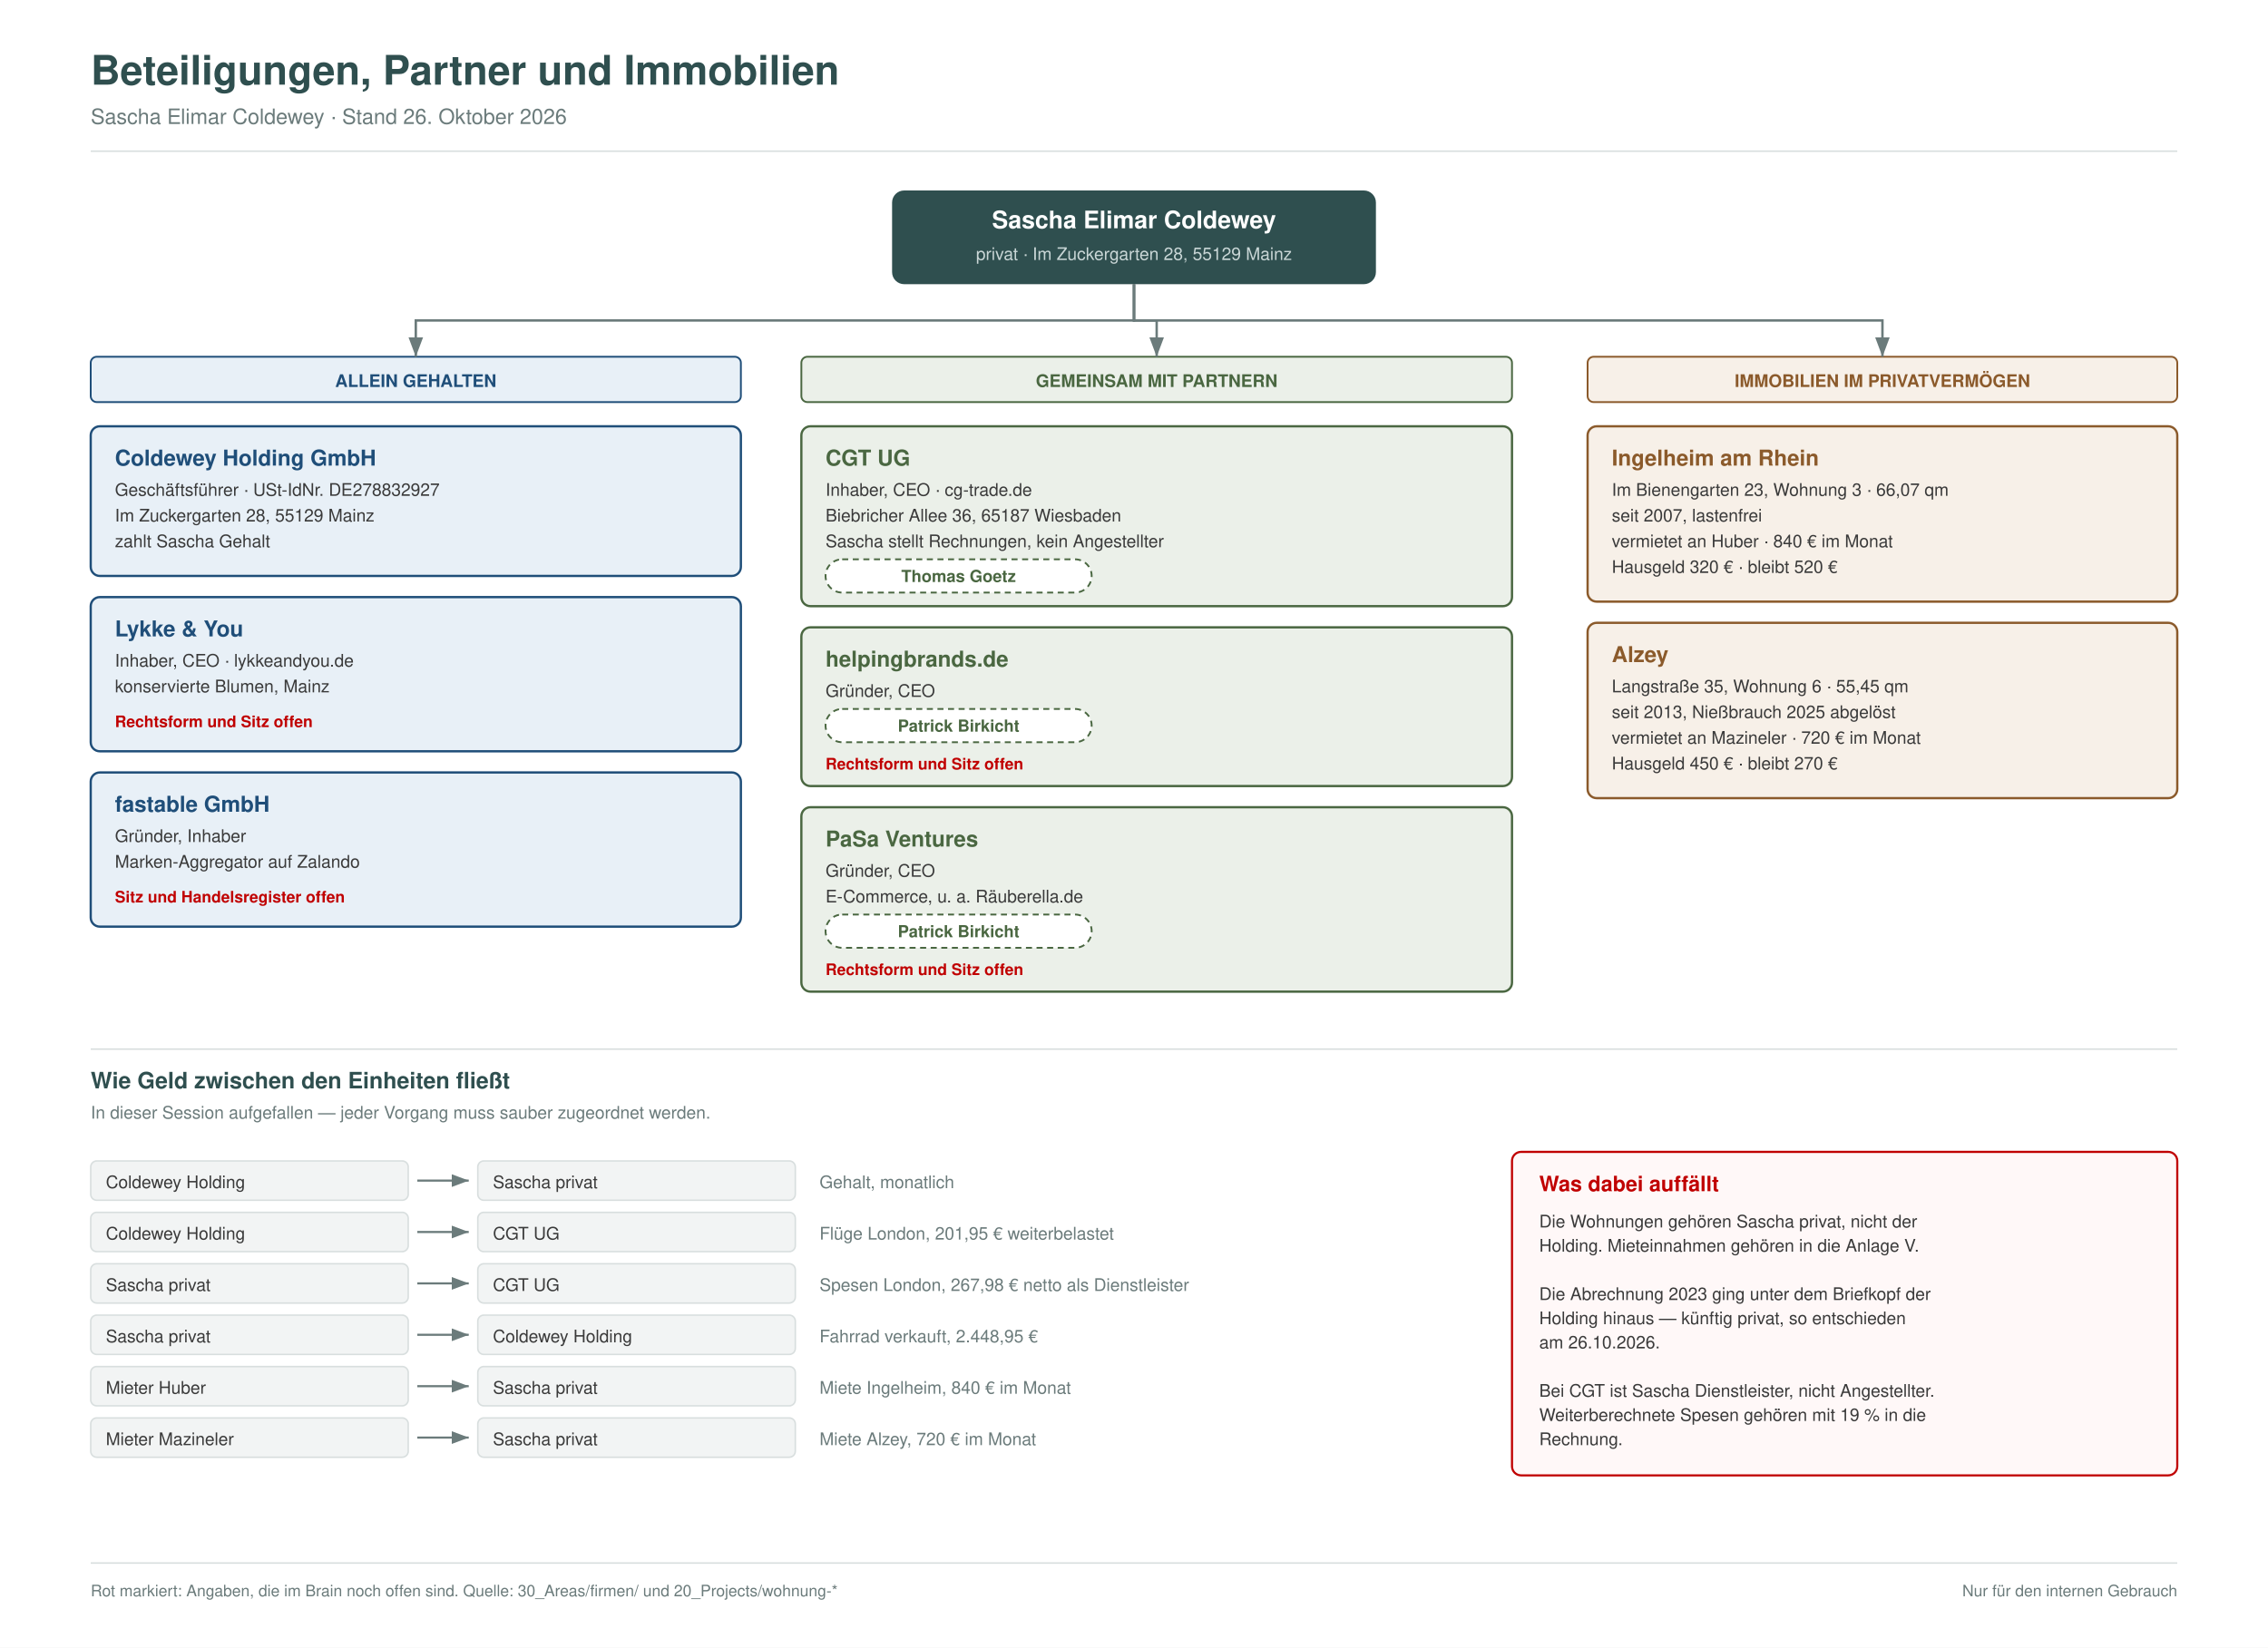
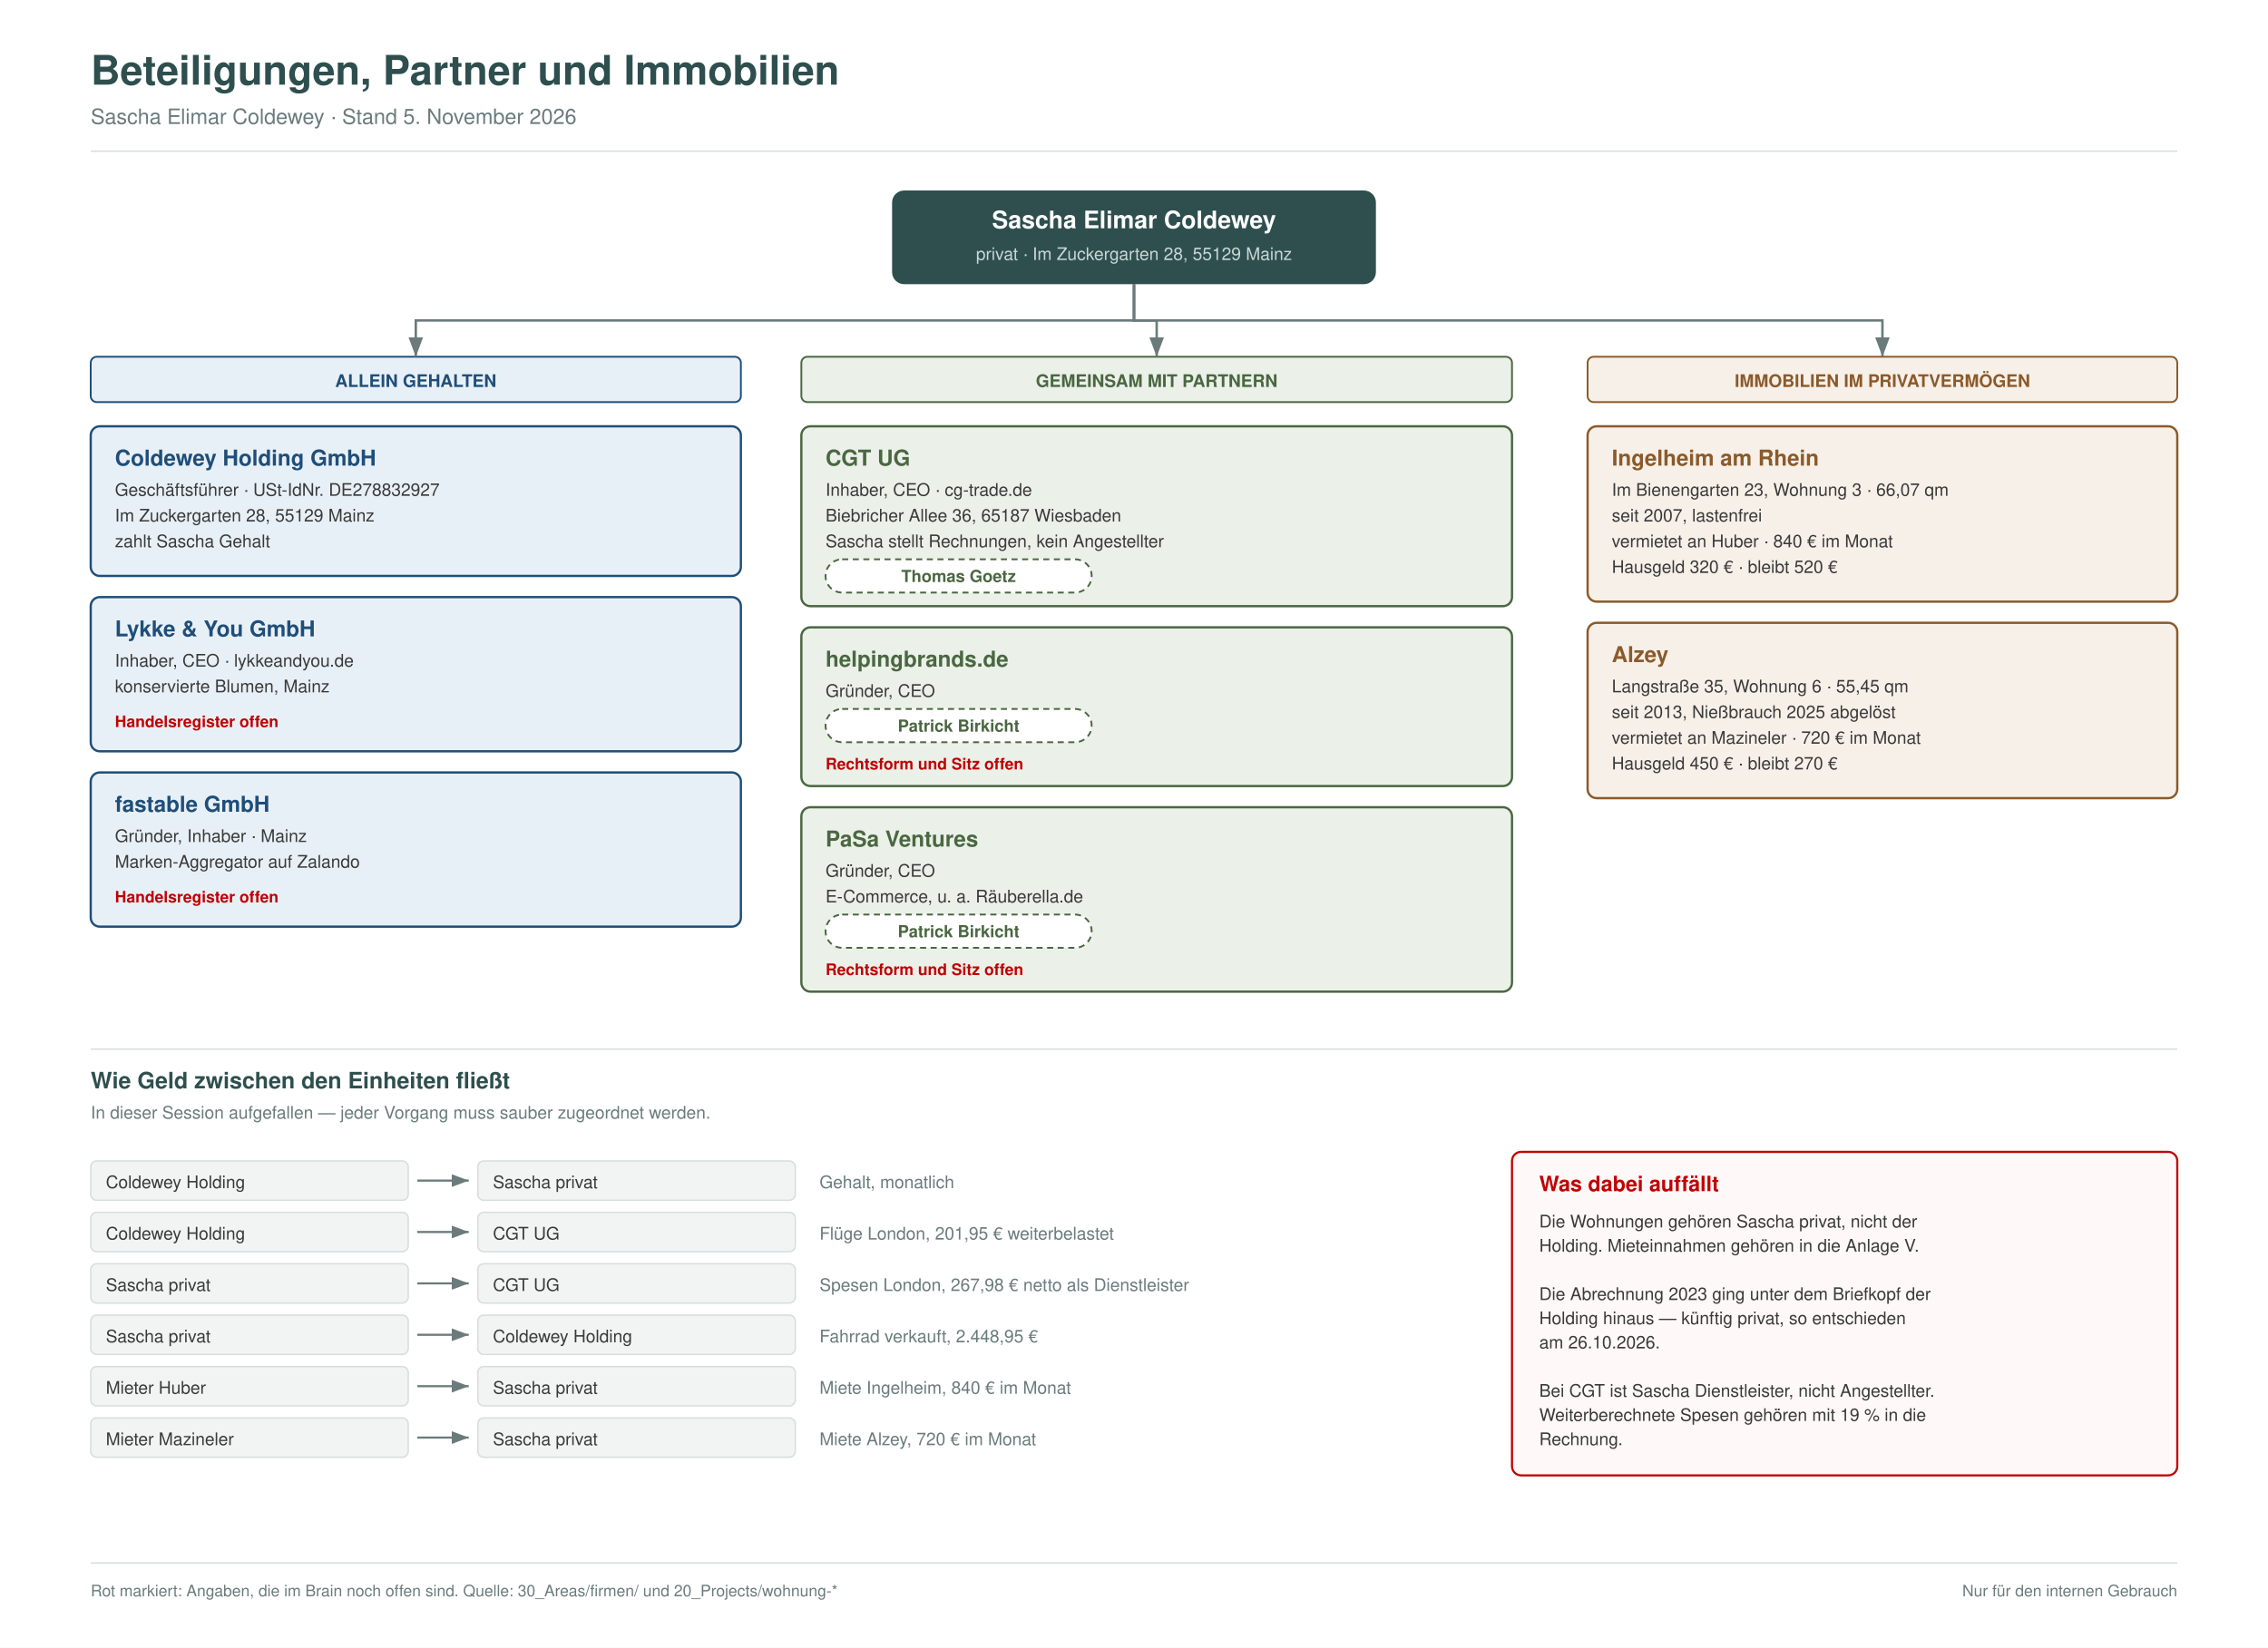
<svg xmlns="http://www.w3.org/2000/svg" width="1500" height="1090" viewBox="0 0 1500 1090">
  <defs>
    <marker id="pf" markerWidth="9" markerHeight="9" refX="8" refY="3" orient="auto">
      <path d="M0,0 L0,6 L8,3 z" fill="#6B7B7B" />
    </marker>
  </defs>
  <rect width="1500" height="1090" fill="#FFFFFF" />
  <text x="60" y="56" font-family="Helvetica, Arial, sans-serif" font-size="27" fill="#2F4F4F" text-anchor="start" font-weight="600">Beteiligungen, Partner und Immobilien</text>
-   <text x="60" y="82" font-family="Helvetica, Arial, sans-serif" font-size="14" fill="#6B7B7B" text-anchor="start">Sascha Elimar Coldewey · Stand 26. Oktober 2026</text>
+   <text x="60" y="82" font-family="Helvetica, Arial, sans-serif" font-size="14" fill="#6B7B7B" text-anchor="start">Sascha Elimar Coldewey · Stand 5. November 2026</text>
  <line x1="60" y1="100" x2="1440" y2="100" stroke="#D8DEDE" stroke-width="1" />
  <rect x="590" y="126" width="320" height="62" rx="8" fill="#2F4F4F" stroke="#2F4F4F" stroke-width="0" />
  <text x="750" y="151" font-family="Helvetica, Arial, sans-serif" font-size="16" fill="#FFFFFF" text-anchor="middle" font-weight="600">Sascha Elimar Coldewey</text>
  <text x="750" y="172" font-family="Helvetica, Arial, sans-serif" font-size="11.5" fill="#C9D6D6" text-anchor="middle">privat · Im Zuckergarten 28, 55129 Mainz</text>
  <rect x="60" y="236" width="430" height="30" rx="4" fill="#E8F0F7" stroke="#1F4E79" stroke-width="1.2" />
  <text x="275" y="256" font-family="Helvetica, Arial, sans-serif" font-size="11.5" fill="#1F4E79" text-anchor="middle" font-weight="600">ALLEIN GEHALTEN</text>
  <path d="M 750 188 V 212 H 275 V 236" fill="none" stroke="#6B7B7B" stroke-width="1.6" marker-end="url(#pf)" />
  <rect x="530" y="236" width="470" height="30" rx="4" fill="#EBF0E9" stroke="#4A6741" stroke-width="1.2" />
  <text x="765" y="256" font-family="Helvetica, Arial, sans-serif" font-size="11.5" fill="#4A6741" text-anchor="middle" font-weight="600">GEMEINSAM MIT PARTNERN</text>
  <path d="M 750 188 V 212 H 765 V 236" fill="none" stroke="#6B7B7B" stroke-width="1.6" marker-end="url(#pf)" />
  <rect x="1050" y="236" width="390" height="30" rx="4" fill="#F7F0E8" stroke="#8B5A2B" stroke-width="1.2" />
  <text x="1245" y="256" font-family="Helvetica, Arial, sans-serif" font-size="11.5" fill="#8B5A2B" text-anchor="middle" font-weight="600">IMMOBILIEN IM PRIVATVERMÖGEN</text>
  <path d="M 750 188 V 212 H 1245 V 236" fill="none" stroke="#6B7B7B" stroke-width="1.6" marker-end="url(#pf)" />
  <rect x="60" y="282" width="430" height="99" rx="6" fill="#E8F0F7" stroke="#1F4E79" stroke-width="1.5" />
  <text x="76" y="308" font-family="Helvetica, Arial, sans-serif" font-size="14.5" fill="#1F4E79" text-anchor="start" font-weight="600">Coldewey Holding GmbH</text>
  <text x="76" y="328" font-family="Helvetica, Arial, sans-serif" font-size="11.5" fill="#3a3a3a" text-anchor="start">Geschäftsführer · USt-IdNr. DE278832927</text>
  <text x="76" y="345" font-family="Helvetica, Arial, sans-serif" font-size="11.5" fill="#3a3a3a" text-anchor="start">Im Zuckergarten 28, 55129 Mainz</text>
  <text x="76" y="362" font-family="Helvetica, Arial, sans-serif" font-size="11.5" fill="#3a3a3a" text-anchor="start">zahlt Sascha Gehalt</text>
  <rect x="60" y="395" width="430" height="102" rx="6" fill="#E8F0F7" stroke="#1F4E79" stroke-width="1.5" />
-   <text x="76" y="421" font-family="Helvetica, Arial, sans-serif" font-size="14.5" fill="#1F4E79" text-anchor="start" font-weight="600">Lykke &amp; You</text>
+   <text x="76" y="421" font-family="Helvetica, Arial, sans-serif" font-size="14.5" fill="#1F4E79" text-anchor="start" font-weight="600">Lykke &amp; You GmbH</text>
  <text x="76" y="441" font-family="Helvetica, Arial, sans-serif" font-size="11.5" fill="#3a3a3a" text-anchor="start">Inhaber, CEO · lykkeandyou.de</text>
  <text x="76" y="458" font-family="Helvetica, Arial, sans-serif" font-size="11.5" fill="#3a3a3a" text-anchor="start">konservierte Blumen, Mainz</text>
-   <text x="76" y="481" font-family="Helvetica, Arial, sans-serif" font-size="10.5" fill="#C00000" text-anchor="start" font-weight="600">Rechtsform und Sitz offen</text>
+   <text x="76" y="481" font-family="Helvetica, Arial, sans-serif" font-size="10.5" fill="#C00000" text-anchor="start" font-weight="600">Handelsregister offen</text>
  <rect x="60" y="511" width="430" height="102" rx="6" fill="#E8F0F7" stroke="#1F4E79" stroke-width="1.5" />
  <text x="76" y="537" font-family="Helvetica, Arial, sans-serif" font-size="14.5" fill="#1F4E79" text-anchor="start" font-weight="600">fastable GmbH</text>
-   <text x="76" y="557" font-family="Helvetica, Arial, sans-serif" font-size="11.5" fill="#3a3a3a" text-anchor="start">Gründer, Inhaber</text>
+   <text x="76" y="557" font-family="Helvetica, Arial, sans-serif" font-size="11.5" fill="#3a3a3a" text-anchor="start">Gründer, Inhaber · Mainz</text>
  <text x="76" y="574" font-family="Helvetica, Arial, sans-serif" font-size="11.5" fill="#3a3a3a" text-anchor="start">Marken-Aggregator auf Zalando</text>
-   <text x="76" y="597" font-family="Helvetica, Arial, sans-serif" font-size="10.5" fill="#C00000" text-anchor="start" font-weight="600">Sitz und Handelsregister offen</text>
+   <text x="76" y="597" font-family="Helvetica, Arial, sans-serif" font-size="10.5" fill="#C00000" text-anchor="start" font-weight="600">Handelsregister offen</text>
  <rect x="530" y="282" width="470" height="119" rx="6" fill="#EBF0E9" stroke="#4A6741" stroke-width="1.5" />
  <text x="546" y="308" font-family="Helvetica, Arial, sans-serif" font-size="14.5" fill="#4A6741" text-anchor="start" font-weight="600">CGT UG</text>
  <text x="546" y="328" font-family="Helvetica, Arial, sans-serif" font-size="11.5" fill="#3a3a3a" text-anchor="start">Inhaber, CEO · cg-trade.de</text>
  <text x="546" y="345" font-family="Helvetica, Arial, sans-serif" font-size="11.5" fill="#3a3a3a" text-anchor="start">Biebricher Allee 36, 65187 Wiesbaden</text>
  <text x="546" y="362" font-family="Helvetica, Arial, sans-serif" font-size="11.5" fill="#3a3a3a" text-anchor="start">Sascha stellt Rechnungen, kein Angestellter</text>
  <rect x="546" y="370" width="176" height="22" rx="11" fill="#FFFFFF" stroke="#4A6741" stroke-width="1.2" stroke-dasharray="4 3" />
  <text x="634" y="385" font-family="Helvetica, Arial, sans-serif" font-size="11" fill="#4A6741" text-anchor="middle" font-weight="600">Thomas Goetz</text>
  <rect x="530" y="415" width="470" height="105" rx="6" fill="#EBF0E9" stroke="#4A6741" stroke-width="1.5" />
  <text x="546" y="441" font-family="Helvetica, Arial, sans-serif" font-size="14.5" fill="#4A6741" text-anchor="start" font-weight="600">helpingbrands.de</text>
  <text x="546" y="461" font-family="Helvetica, Arial, sans-serif" font-size="11.5" fill="#3a3a3a" text-anchor="start">Gründer, CEO</text>
  <rect x="546" y="469" width="176" height="22" rx="11" fill="#FFFFFF" stroke="#4A6741" stroke-width="1.2" stroke-dasharray="4 3" />
  <text x="634" y="484" font-family="Helvetica, Arial, sans-serif" font-size="11" fill="#4A6741" text-anchor="middle" font-weight="600">Patrick Birkicht</text>
  <text x="546" y="509" font-family="Helvetica, Arial, sans-serif" font-size="10.5" fill="#C00000" text-anchor="start" font-weight="600">Rechtsform und Sitz offen</text>
  <rect x="530" y="534" width="470" height="122" rx="6" fill="#EBF0E9" stroke="#4A6741" stroke-width="1.5" />
  <text x="546" y="560" font-family="Helvetica, Arial, sans-serif" font-size="14.5" fill="#4A6741" text-anchor="start" font-weight="600">PaSa Ventures</text>
  <text x="546" y="580" font-family="Helvetica, Arial, sans-serif" font-size="11.5" fill="#3a3a3a" text-anchor="start">Gründer, CEO</text>
  <text x="546" y="597" font-family="Helvetica, Arial, sans-serif" font-size="11.5" fill="#3a3a3a" text-anchor="start">E-Commerce, u. a. Räuberella.de</text>
  <rect x="546" y="605" width="176" height="22" rx="11" fill="#FFFFFF" stroke="#4A6741" stroke-width="1.2" stroke-dasharray="4 3" />
  <text x="634" y="620" font-family="Helvetica, Arial, sans-serif" font-size="11" fill="#4A6741" text-anchor="middle" font-weight="600">Patrick Birkicht</text>
  <text x="546" y="645" font-family="Helvetica, Arial, sans-serif" font-size="10.5" fill="#C00000" text-anchor="start" font-weight="600">Rechtsform und Sitz offen</text>
  <rect x="1050" y="282" width="390" height="116" rx="6" fill="#F7F0E8" stroke="#8B5A2B" stroke-width="1.5" />
  <text x="1066" y="308" font-family="Helvetica, Arial, sans-serif" font-size="14.5" fill="#8B5A2B" text-anchor="start" font-weight="600">Ingelheim am Rhein</text>
  <text x="1066" y="328" font-family="Helvetica, Arial, sans-serif" font-size="11.5" fill="#3a3a3a" text-anchor="start">Im Bienengarten 23, Wohnung 3 · 66,07 qm</text>
  <text x="1066" y="345" font-family="Helvetica, Arial, sans-serif" font-size="11.5" fill="#3a3a3a" text-anchor="start">seit 2007, lastenfrei</text>
  <text x="1066" y="362" font-family="Helvetica, Arial, sans-serif" font-size="11.5" fill="#3a3a3a" text-anchor="start">vermietet an Huber · 840 € im Monat</text>
  <text x="1066" y="379" font-family="Helvetica, Arial, sans-serif" font-size="11.5" fill="#3a3a3a" text-anchor="start">Hausgeld 320 € · bleibt 520 €</text>
  <rect x="1050" y="412" width="390" height="116" rx="6" fill="#F7F0E8" stroke="#8B5A2B" stroke-width="1.5" />
  <text x="1066" y="438" font-family="Helvetica, Arial, sans-serif" font-size="14.5" fill="#8B5A2B" text-anchor="start" font-weight="600">Alzey</text>
  <text x="1066" y="458" font-family="Helvetica, Arial, sans-serif" font-size="11.5" fill="#3a3a3a" text-anchor="start">Langstraße 35, Wohnung 6 · 55,45 qm</text>
  <text x="1066" y="475" font-family="Helvetica, Arial, sans-serif" font-size="11.5" fill="#3a3a3a" text-anchor="start">seit 2013, Nießbrauch 2025 abgelöst</text>
  <text x="1066" y="492" font-family="Helvetica, Arial, sans-serif" font-size="11.5" fill="#3a3a3a" text-anchor="start">vermietet an Mazineler · 720 € im Monat</text>
  <text x="1066" y="509" font-family="Helvetica, Arial, sans-serif" font-size="11.5" fill="#3a3a3a" text-anchor="start">Hausgeld 450 € · bleibt 270 €</text>
  <line x1="60" y1="694" x2="1440" y2="694" stroke="#D8DEDE" stroke-width="1" />
  <text x="60" y="720" font-family="Helvetica, Arial, sans-serif" font-size="15" fill="#2F4F4F" text-anchor="start" font-weight="600">Wie Geld zwischen den Einheiten fließt</text>
  <text x="60" y="740" font-family="Helvetica, Arial, sans-serif" font-size="11.5" fill="#6B7B7B" text-anchor="start">In dieser Session aufgefallen — jeder Vorgang muss sauber zugeordnet werden.</text>
  <rect x="60" y="768" width="210" height="26" rx="4" fill="#F2F4F4" stroke="#D8DEDE" stroke-width="1" />
  <text x="70" y="786" font-family="Helvetica, Arial, sans-serif" font-size="11.5" fill="#3a3a3a" text-anchor="start">Coldewey Holding</text>
  <line x1="276" y1="781" x2="310" y2="781" stroke="#6B7B7B" stroke-width="1.4" marker-end="url(#pf)" />
  <rect x="316" y="768" width="210" height="26" rx="4" fill="#F2F4F4" stroke="#D8DEDE" stroke-width="1" />
  <text x="326" y="786" font-family="Helvetica, Arial, sans-serif" font-size="11.5" fill="#3a3a3a" text-anchor="start">Sascha privat</text>
  <text x="542" y="786" font-family="Helvetica, Arial, sans-serif" font-size="11.5" fill="#6B7B7B" text-anchor="start">Gehalt, monatlich</text>
  <rect x="60" y="802" width="210" height="26" rx="4" fill="#F2F4F4" stroke="#D8DEDE" stroke-width="1" />
  <text x="70" y="820" font-family="Helvetica, Arial, sans-serif" font-size="11.5" fill="#3a3a3a" text-anchor="start">Coldewey Holding</text>
  <line x1="276" y1="815" x2="310" y2="815" stroke="#6B7B7B" stroke-width="1.4" marker-end="url(#pf)" />
  <rect x="316" y="802" width="210" height="26" rx="4" fill="#F2F4F4" stroke="#D8DEDE" stroke-width="1" />
  <text x="326" y="820" font-family="Helvetica, Arial, sans-serif" font-size="11.5" fill="#3a3a3a" text-anchor="start">CGT UG</text>
  <text x="542" y="820" font-family="Helvetica, Arial, sans-serif" font-size="11.5" fill="#6B7B7B" text-anchor="start">Flüge London, 201,95 € weiterbelastet</text>
  <rect x="60" y="836" width="210" height="26" rx="4" fill="#F2F4F4" stroke="#D8DEDE" stroke-width="1" />
  <text x="70" y="854" font-family="Helvetica, Arial, sans-serif" font-size="11.5" fill="#3a3a3a" text-anchor="start">Sascha privat</text>
  <line x1="276" y1="849" x2="310" y2="849" stroke="#6B7B7B" stroke-width="1.4" marker-end="url(#pf)" />
  <rect x="316" y="836" width="210" height="26" rx="4" fill="#F2F4F4" stroke="#D8DEDE" stroke-width="1" />
  <text x="326" y="854" font-family="Helvetica, Arial, sans-serif" font-size="11.5" fill="#3a3a3a" text-anchor="start">CGT UG</text>
  <text x="542" y="854" font-family="Helvetica, Arial, sans-serif" font-size="11.5" fill="#6B7B7B" text-anchor="start">Spesen London, 267,98 € netto als Dienstleister</text>
  <rect x="60" y="870" width="210" height="26" rx="4" fill="#F2F4F4" stroke="#D8DEDE" stroke-width="1" />
  <text x="70" y="888" font-family="Helvetica, Arial, sans-serif" font-size="11.5" fill="#3a3a3a" text-anchor="start">Sascha privat</text>
  <line x1="276" y1="883" x2="310" y2="883" stroke="#6B7B7B" stroke-width="1.4" marker-end="url(#pf)" />
  <rect x="316" y="870" width="210" height="26" rx="4" fill="#F2F4F4" stroke="#D8DEDE" stroke-width="1" />
  <text x="326" y="888" font-family="Helvetica, Arial, sans-serif" font-size="11.5" fill="#3a3a3a" text-anchor="start">Coldewey Holding</text>
  <text x="542" y="888" font-family="Helvetica, Arial, sans-serif" font-size="11.5" fill="#6B7B7B" text-anchor="start">Fahrrad verkauft, 2.448,95 €</text>
  <rect x="60" y="904" width="210" height="26" rx="4" fill="#F2F4F4" stroke="#D8DEDE" stroke-width="1" />
  <text x="70" y="922" font-family="Helvetica, Arial, sans-serif" font-size="11.5" fill="#3a3a3a" text-anchor="start">Mieter Huber</text>
  <line x1="276" y1="917" x2="310" y2="917" stroke="#6B7B7B" stroke-width="1.4" marker-end="url(#pf)" />
  <rect x="316" y="904" width="210" height="26" rx="4" fill="#F2F4F4" stroke="#D8DEDE" stroke-width="1" />
  <text x="326" y="922" font-family="Helvetica, Arial, sans-serif" font-size="11.5" fill="#3a3a3a" text-anchor="start">Sascha privat</text>
  <text x="542" y="922" font-family="Helvetica, Arial, sans-serif" font-size="11.5" fill="#6B7B7B" text-anchor="start">Miete Ingelheim, 840 € im Monat</text>
  <rect x="60" y="938" width="210" height="26" rx="4" fill="#F2F4F4" stroke="#D8DEDE" stroke-width="1" />
  <text x="70" y="956" font-family="Helvetica, Arial, sans-serif" font-size="11.5" fill="#3a3a3a" text-anchor="start">Mieter Mazineler</text>
  <line x1="276" y1="951" x2="310" y2="951" stroke="#6B7B7B" stroke-width="1.4" marker-end="url(#pf)" />
  <rect x="316" y="938" width="210" height="26" rx="4" fill="#F2F4F4" stroke="#D8DEDE" stroke-width="1" />
  <text x="326" y="956" font-family="Helvetica, Arial, sans-serif" font-size="11.5" fill="#3a3a3a" text-anchor="start">Sascha privat</text>
  <text x="542" y="956" font-family="Helvetica, Arial, sans-serif" font-size="11.5" fill="#6B7B7B" text-anchor="start">Miete Alzey, 720 € im Monat</text>
  <rect x="1000" y="762" width="440" height="214" rx="6" fill="#FFF8F8" stroke="#C00000" stroke-width="1.4" />
  <text x="1018" y="788" font-family="Helvetica, Arial, sans-serif" font-size="14" fill="#C00000" text-anchor="start" font-weight="600">Was dabei auffällt</text>
  <text x="1018" y="812" font-family="Helvetica, Arial, sans-serif" font-size="11.5" fill="#3a3a3a" text-anchor="start">Die Wohnungen gehören Sascha privat, nicht der</text>
  <text x="1018" y="828" font-family="Helvetica, Arial, sans-serif" font-size="11.5" fill="#3a3a3a" text-anchor="start">Holding. Mieteinnahmen gehören in die Anlage V.</text>
  <text x="1018" y="860" font-family="Helvetica, Arial, sans-serif" font-size="11.5" fill="#3a3a3a" text-anchor="start">Die Abrechnung 2023 ging unter dem Briefkopf der</text>
  <text x="1018" y="876" font-family="Helvetica, Arial, sans-serif" font-size="11.5" fill="#3a3a3a" text-anchor="start">Holding hinaus — künftig privat, so entschieden</text>
  <text x="1018" y="892" font-family="Helvetica, Arial, sans-serif" font-size="11.5" fill="#3a3a3a" text-anchor="start">am 26.10.2026.</text>
  <text x="1018" y="924" font-family="Helvetica, Arial, sans-serif" font-size="11.5" fill="#3a3a3a" text-anchor="start">Bei CGT ist Sascha Dienstleister, nicht Angestellter.</text>
  <text x="1018" y="940" font-family="Helvetica, Arial, sans-serif" font-size="11.5" fill="#3a3a3a" text-anchor="start">Weiterberechnete Spesen gehören mit 19 % in die</text>
  <text x="1018" y="956" font-family="Helvetica, Arial, sans-serif" font-size="11.5" fill="#3a3a3a" text-anchor="start">Rechnung.</text>
  <line x1="60" y1="1034" x2="1440" y2="1034" stroke="#D8DEDE" stroke-width="1" />
  <text x="60" y="1056" font-family="Helvetica, Arial, sans-serif" font-size="10.5" fill="#6B7B7B" text-anchor="start">Rot markiert: Angaben, die im Brain noch offen sind. Quelle: 30_Areas/firmen/ und 20_Projects/wohnung-*</text>
  <text x="1440" y="1056" font-family="Helvetica, Arial, sans-serif" font-size="10.5" fill="#6B7B7B" text-anchor="end">Nur für den internen Gebrauch</text>
</svg>
